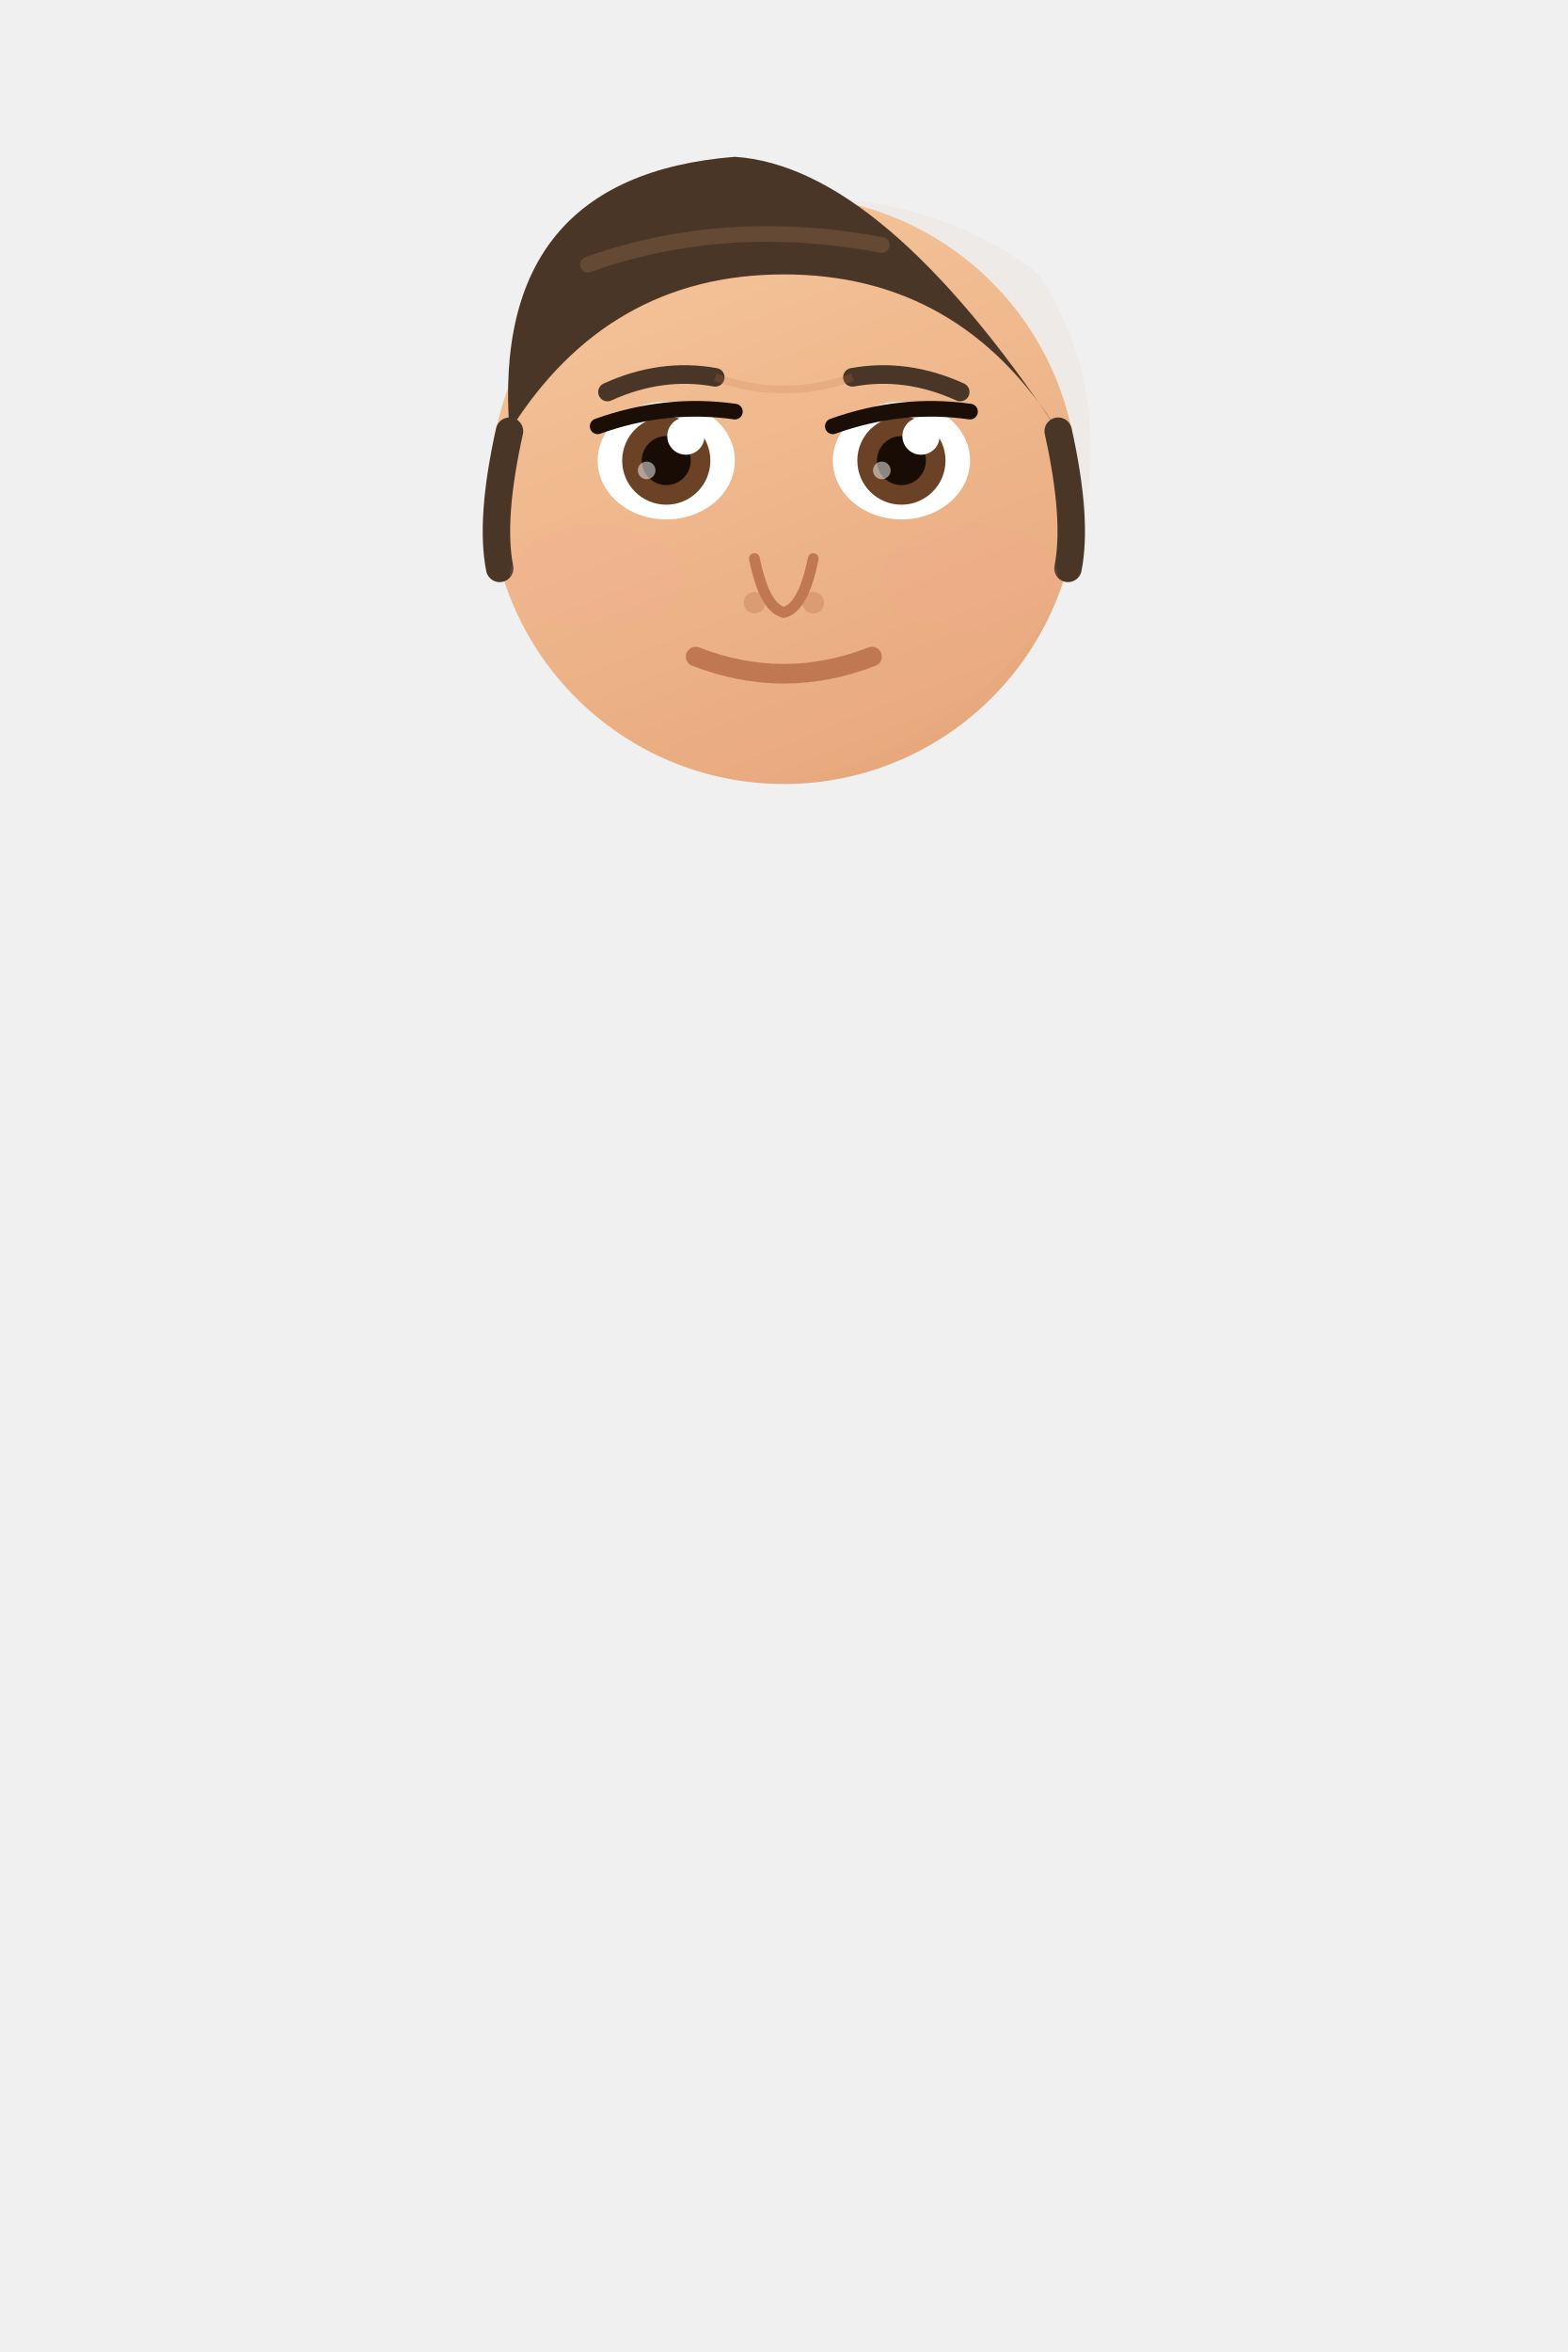
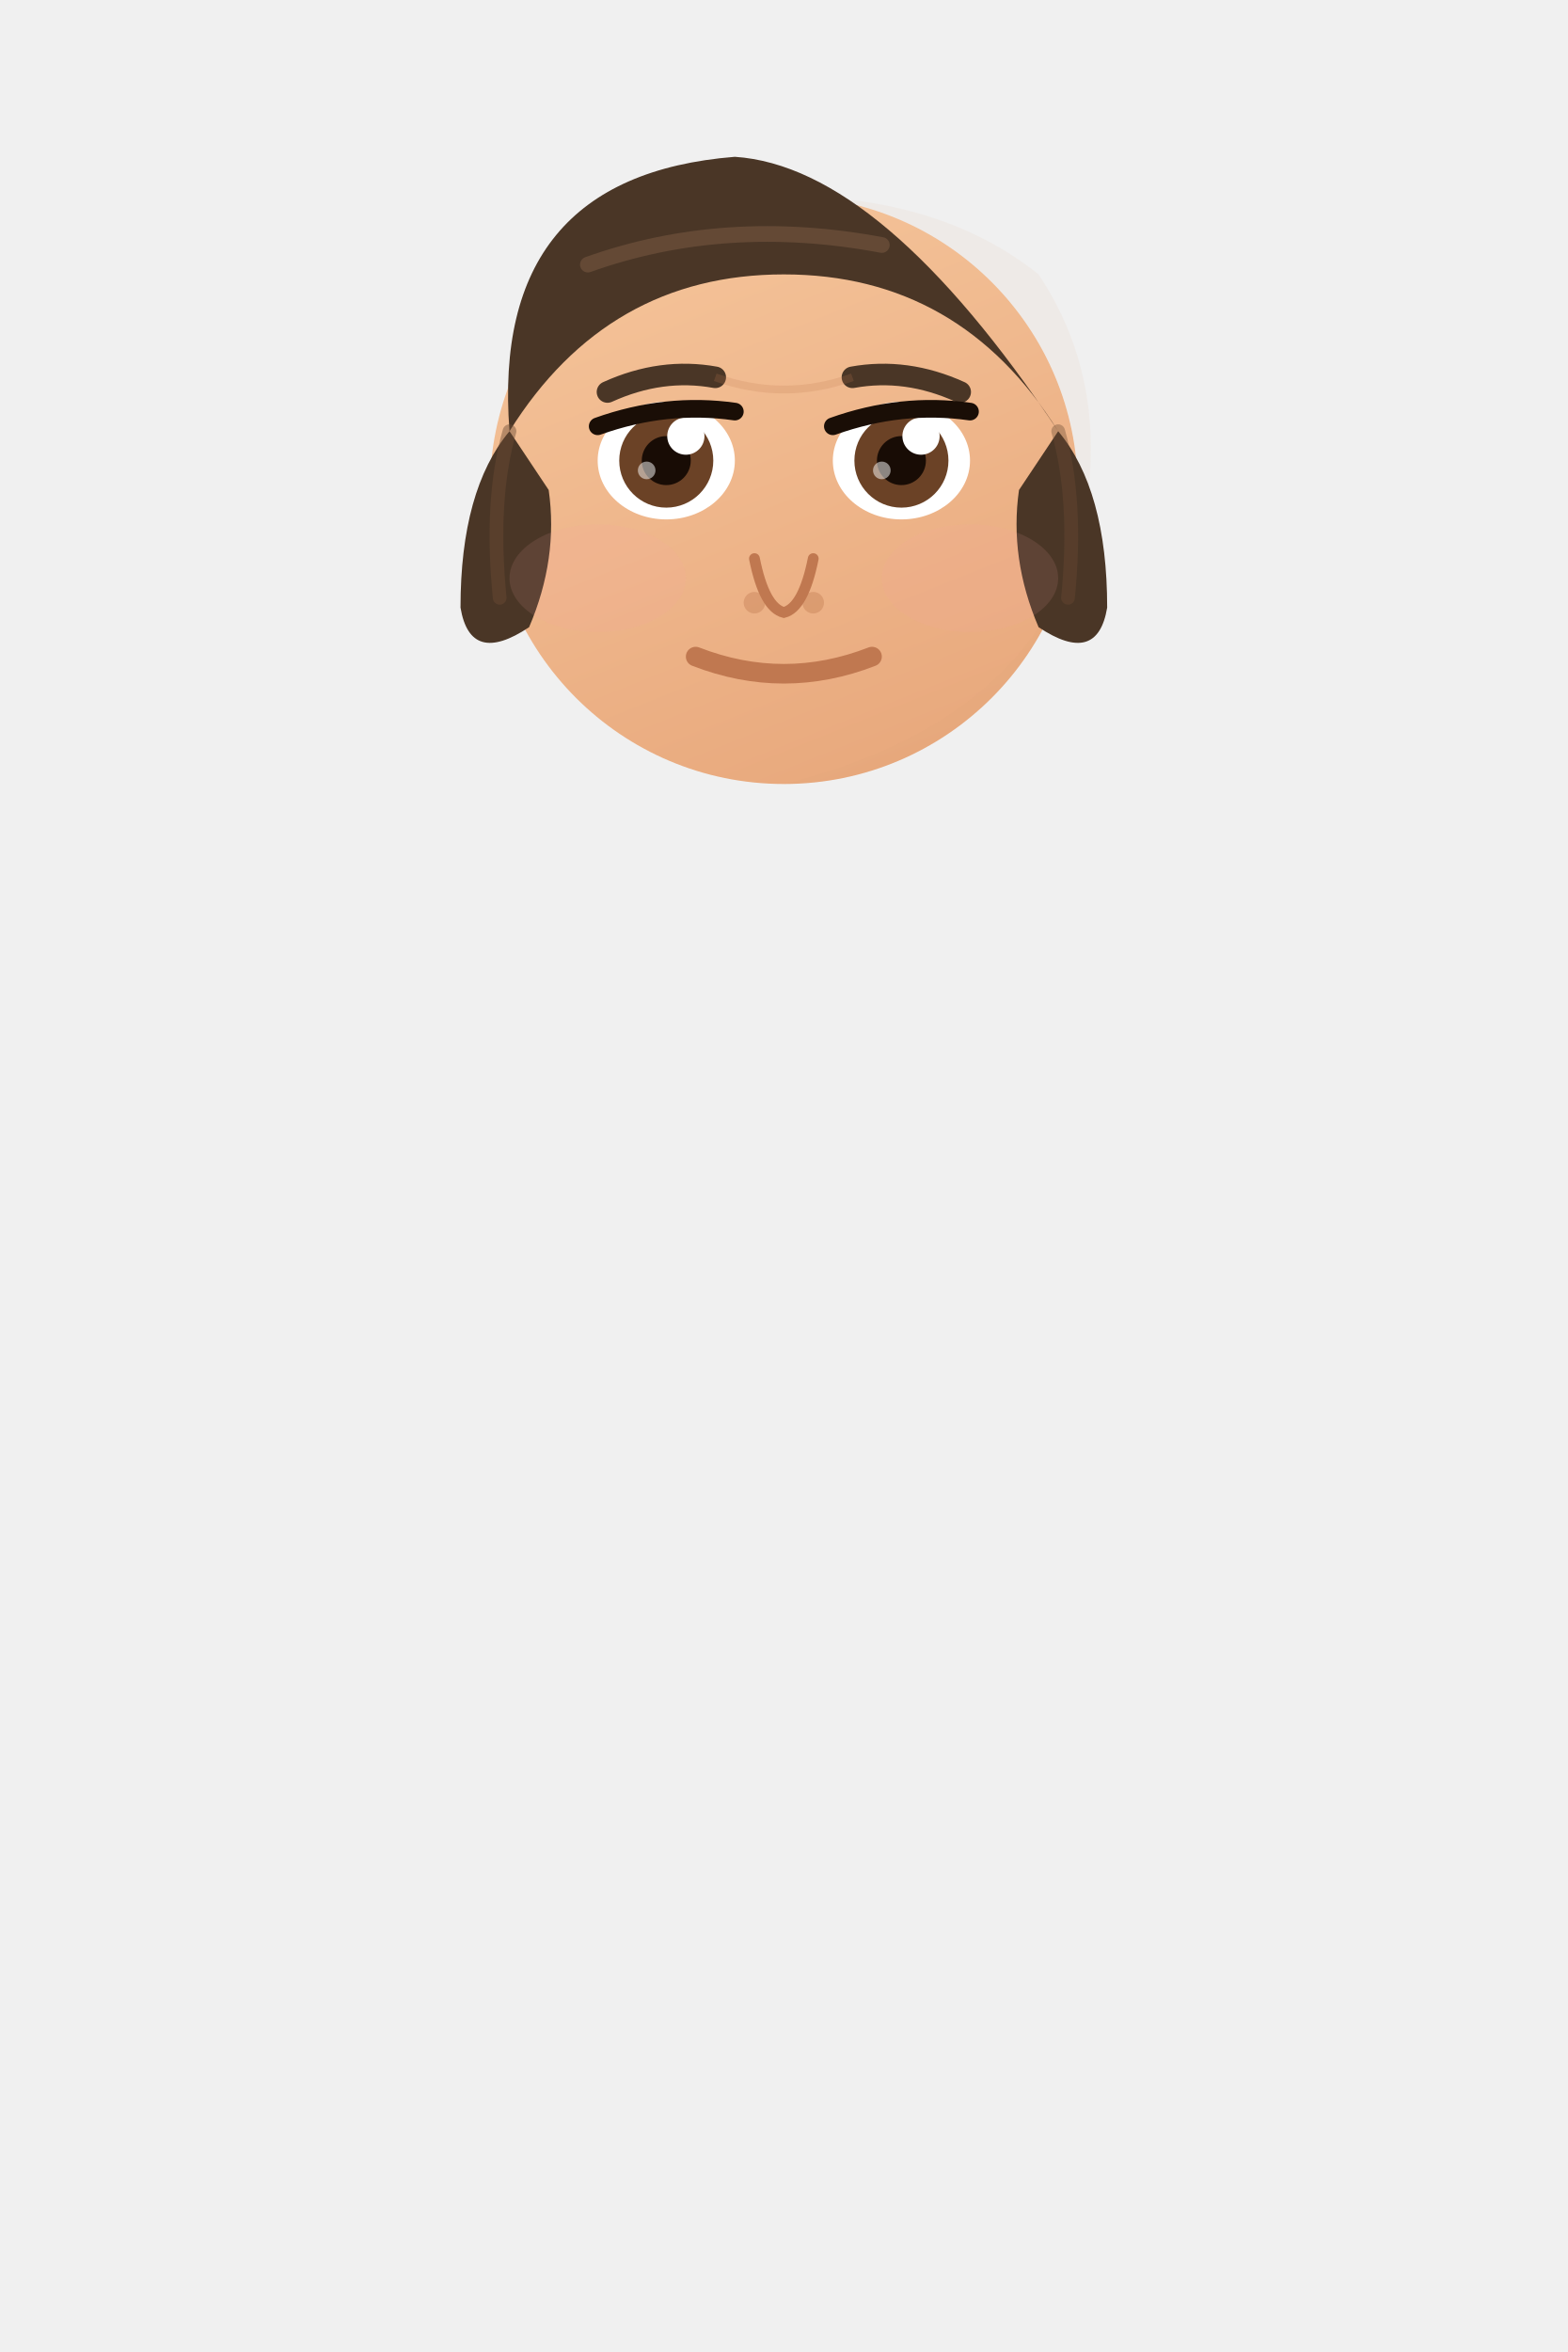
<svg xmlns="http://www.w3.org/2000/svg" viewBox="0 0 160 240">
  <defs>
    <linearGradient id="ex-sk" x1="0.3" y1="0" x2="0.7" y2="1">
      <stop offset="0%" stop-color="#F5C49A" />
      <stop offset="100%" stop-color="#E8A87C" />
    </linearGradient>
  </defs>
  <circle cx="80" cy="50" r="30" fill="url(#ex-sk)" />
  <path d="M 80 20 A 30 30 0 0 1 80 80 Q 104 74 110 56 Q 114 40 106 28 Q 96 20 80 20 Z" fill="#d4956a" opacity="0.07" />
+   <path d="M 52 44 Q 47 50 47 62 Q 48 68 54 64 Q 57 57 56 50 Z" fill="#4a3626" />
+   <path d="M 108 44 Q 113 50 113 62 Q 112 68 106 64 Q 103 57 104 50 Z" fill="#4a3626" />
  <path d="M 52 44 Q 50 18 75 16 Q 90 17 108 44 Q 98 28 80 28 Q 62 28 52 44 Z" fill="#4a3626" />
  <path d="M 60 27 Q 74 22 90 25" fill="none" stroke="#7d5c44" stroke-width="1.6" stroke-linecap="round" opacity="0.5" />
-   <path d="M 52 44 Q 50 53 51 58" stroke="#4a3626" stroke-width="2.8" fill="none" stroke-linecap="round" />
-   <path d="M 108 44 Q 110 53 109 58" stroke="#4a3626" stroke-width="2.8" fill="none" stroke-linecap="round" />
-   <path d="M 62 40 Q 67.5 37.5 73 38.5" fill="none" stroke="#4a3626" stroke-width="1.9" stroke-linecap="round" />
-   <path d="M 87 38.5 Q 92.5 37.5 98 40" fill="none" stroke="#4a3626" stroke-width="1.9" stroke-linecap="round" />
+   <path d="M 52 44 Q 50 51 51 61" fill="none" stroke="#6b4a33" stroke-width="1.4" stroke-linecap="round" opacity="0.45" />
+   <path d="M 108 44 Q 110 51 109 61" fill="none" stroke="#6b4a33" stroke-width="1.4" stroke-linecap="round" opacity="0.38" />
+   <path d="M 62 40 Q 67.5 37.5 73 38.5" fill="none" stroke="#4a3626" stroke-width="2.2" stroke-linecap="round" />
+   <path d="M 87 38.5 Q 92.5 37.5 98 40" fill="none" stroke="#4a3626" stroke-width="2.2" stroke-linecap="round" />
  <path d="M 73 38.5 Q 80 41 87 38.5" fill="none" stroke="#c07850" stroke-width="0.8" opacity="0.20" />
  <ellipse cx="68" cy="47" rx="7" ry="6" fill="white" />
  <ellipse cx="92" cy="47" rx="7" ry="6" fill="white" />
-   <circle cx="68" cy="47" r="4.5" fill="#6B4226" />
-   <circle cx="92" cy="47" r="4.5" fill="#6B4226" />
+   <circle cx="68" cy="47" r="4.8" fill="#6B4226" />
+   <circle cx="92" cy="47" r="4.8" fill="#6B4226" />
  <circle cx="68" cy="47" r="2.5" fill="#180c05" />
  <circle cx="92" cy="47" r="2.5" fill="#180c05" />
  <circle cx="70" cy="44.5" r="1.9" fill="white" />
  <circle cx="94" cy="44.5" r="1.9" fill="white" />
  <circle cx="66" cy="48" r="0.9" fill="white" opacity="0.5" />
  <circle cx="90" cy="48" r="0.9" fill="white" opacity="0.5" />
-   <path d="M 61 43.5 Q 68 41 75 42" fill="none" stroke="#1a0e06" stroke-width="1.6" stroke-linecap="round" />
-   <path d="M 85 43.5 Q 92 41 99 42" fill="none" stroke="#1a0e06" stroke-width="1.6" stroke-linecap="round" />
+   <path d="M 61 43.5 Q 68 41 75 42" fill="none" stroke="#1a0e06" stroke-width="1.8" stroke-linecap="round" />
+   <path d="M 85 43.5 Q 92 41 99 42" fill="none" stroke="#1a0e06" stroke-width="1.8" stroke-linecap="round" />
  <path d="M 77 57 Q 78 62 80 62.5 Q 82 62 83 57" fill="none" stroke="#c07850" stroke-width="1.1" stroke-linecap="round" />
  <circle cx="77" cy="61.5" r="1.1" fill="#c07850" opacity="0.38" />
  <circle cx="83" cy="61.5" r="1.1" fill="#c07850" opacity="0.38" />
  <path d="M 71 67 Q 80 70.5 89 67" stroke="#c07850" stroke-width="2" fill="none" stroke-linecap="round" />
  <ellipse cx="61" cy="59" rx="9" ry="5.5" fill="#F4A0A0" opacity="0.12" />
  <ellipse cx="99" cy="59" rx="9" ry="5.5" fill="#F4A0A0" opacity="0.12" />
</svg>
